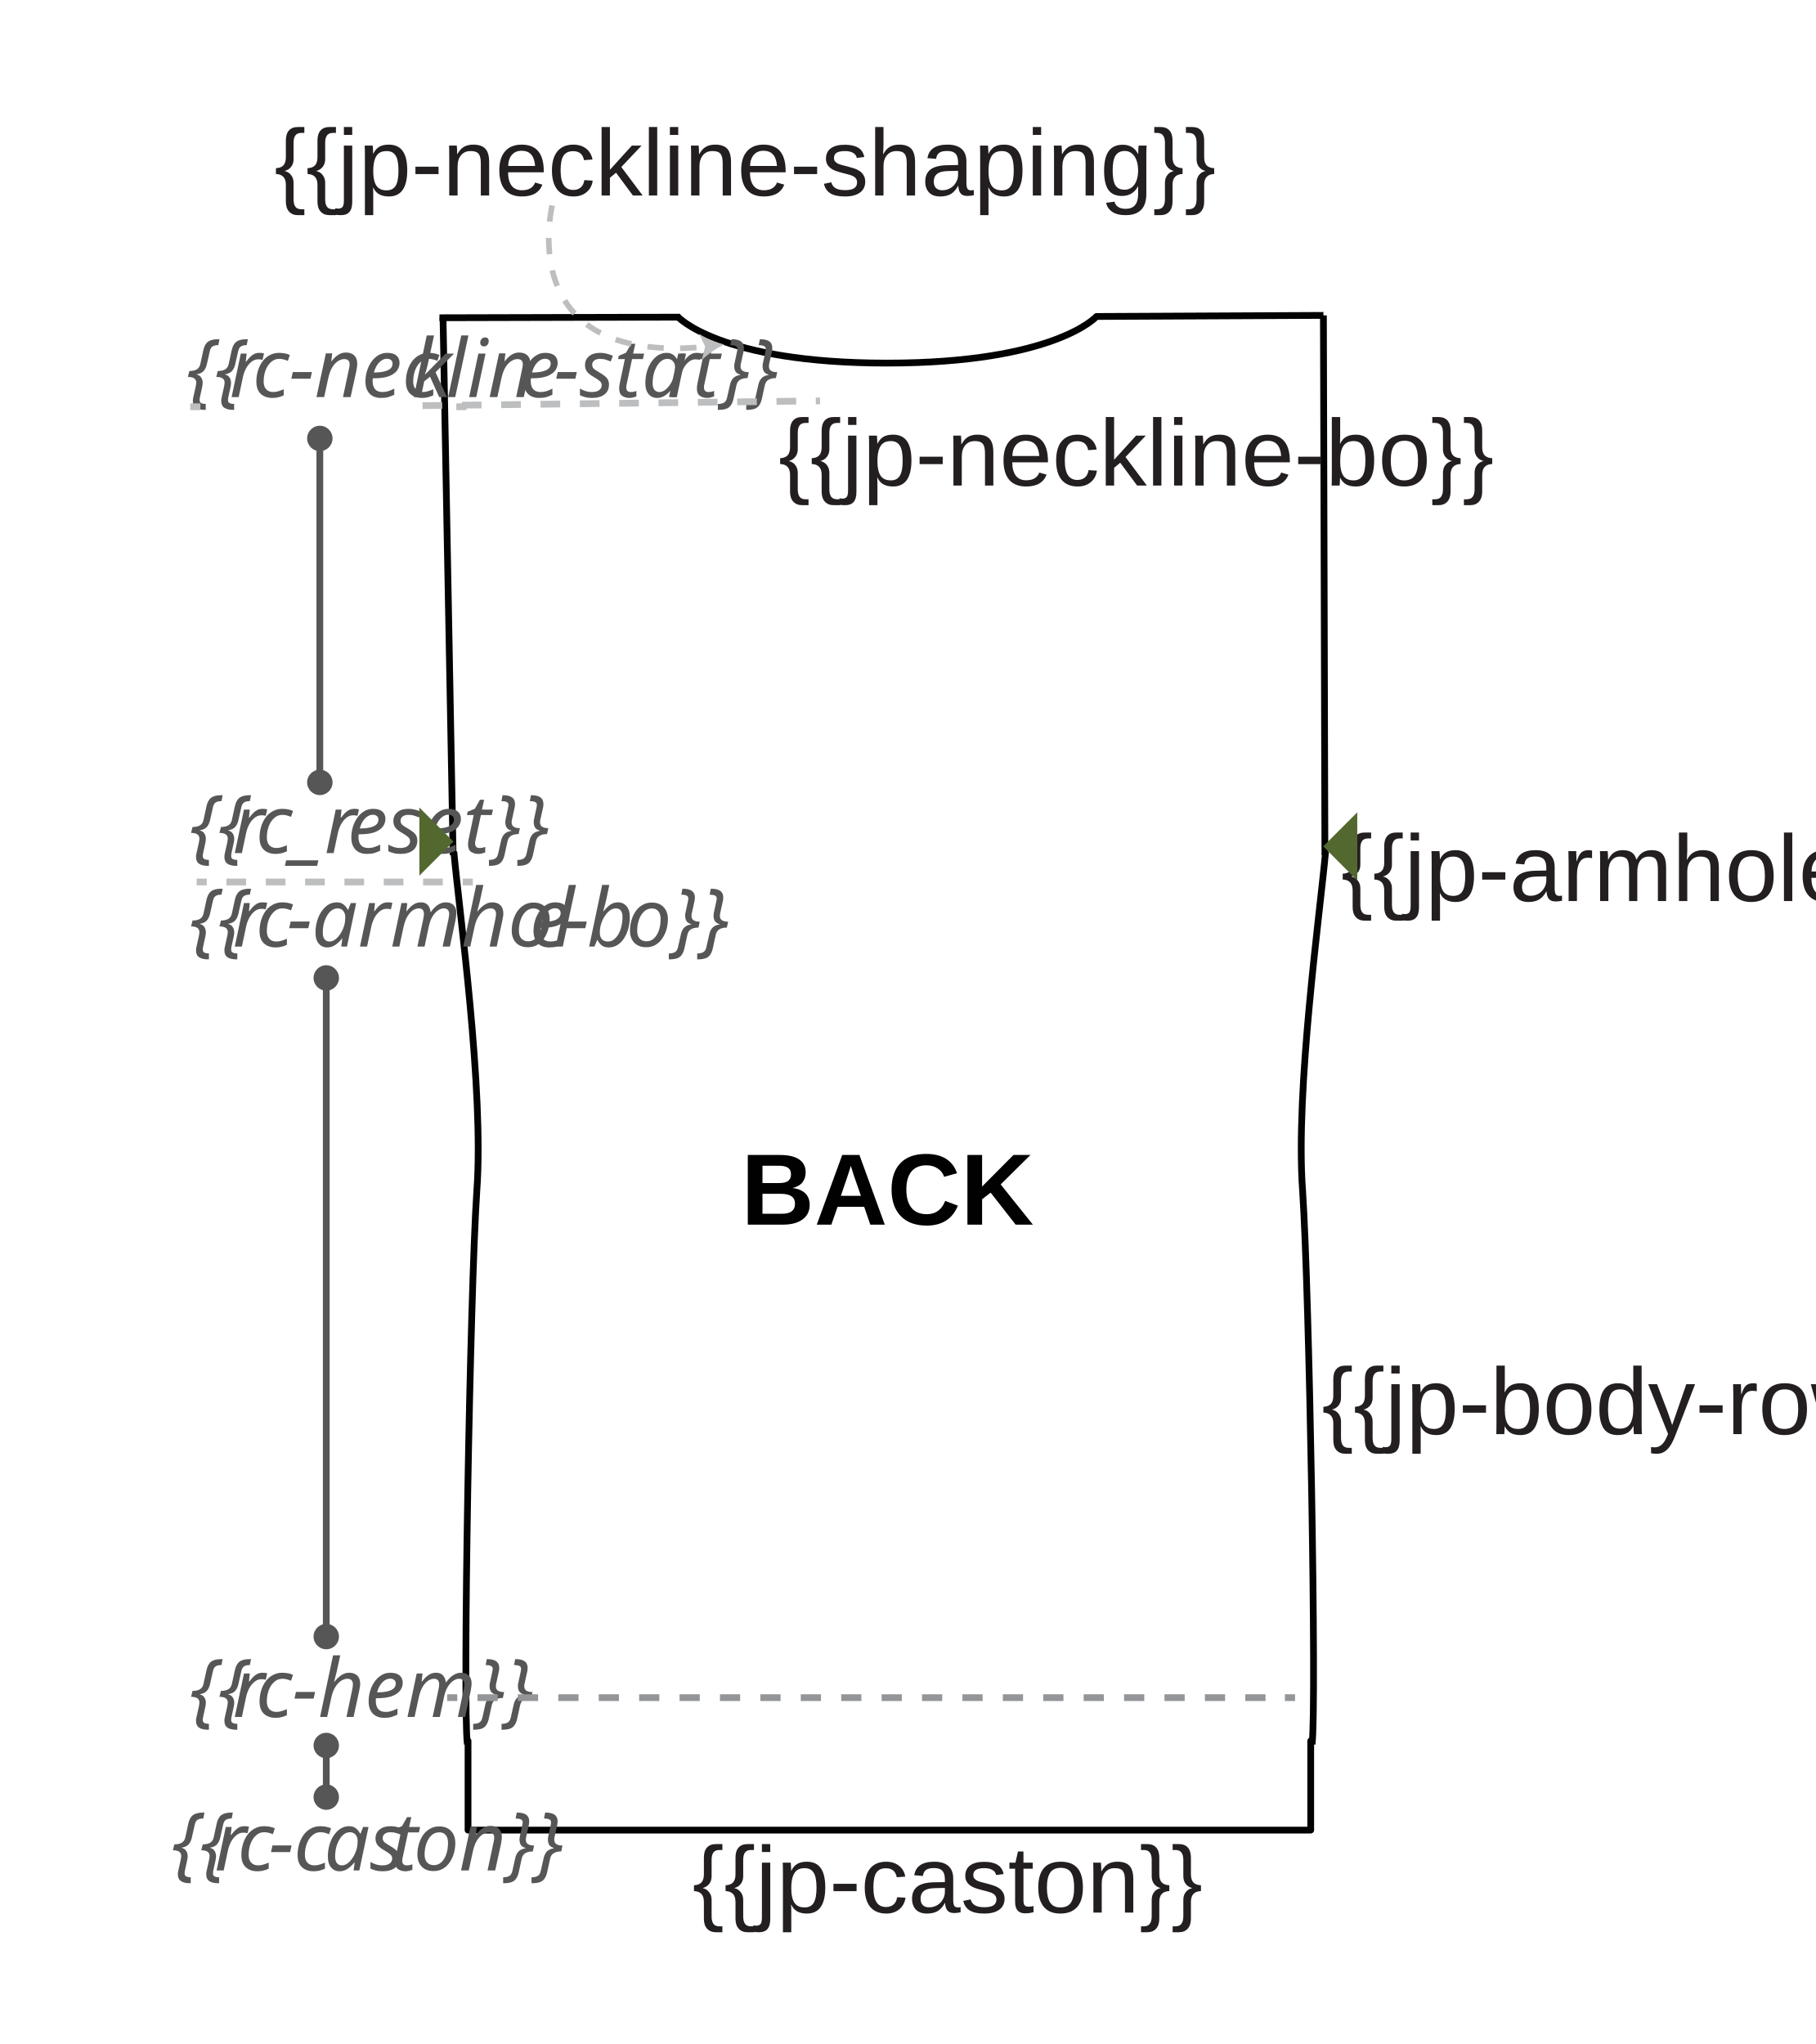
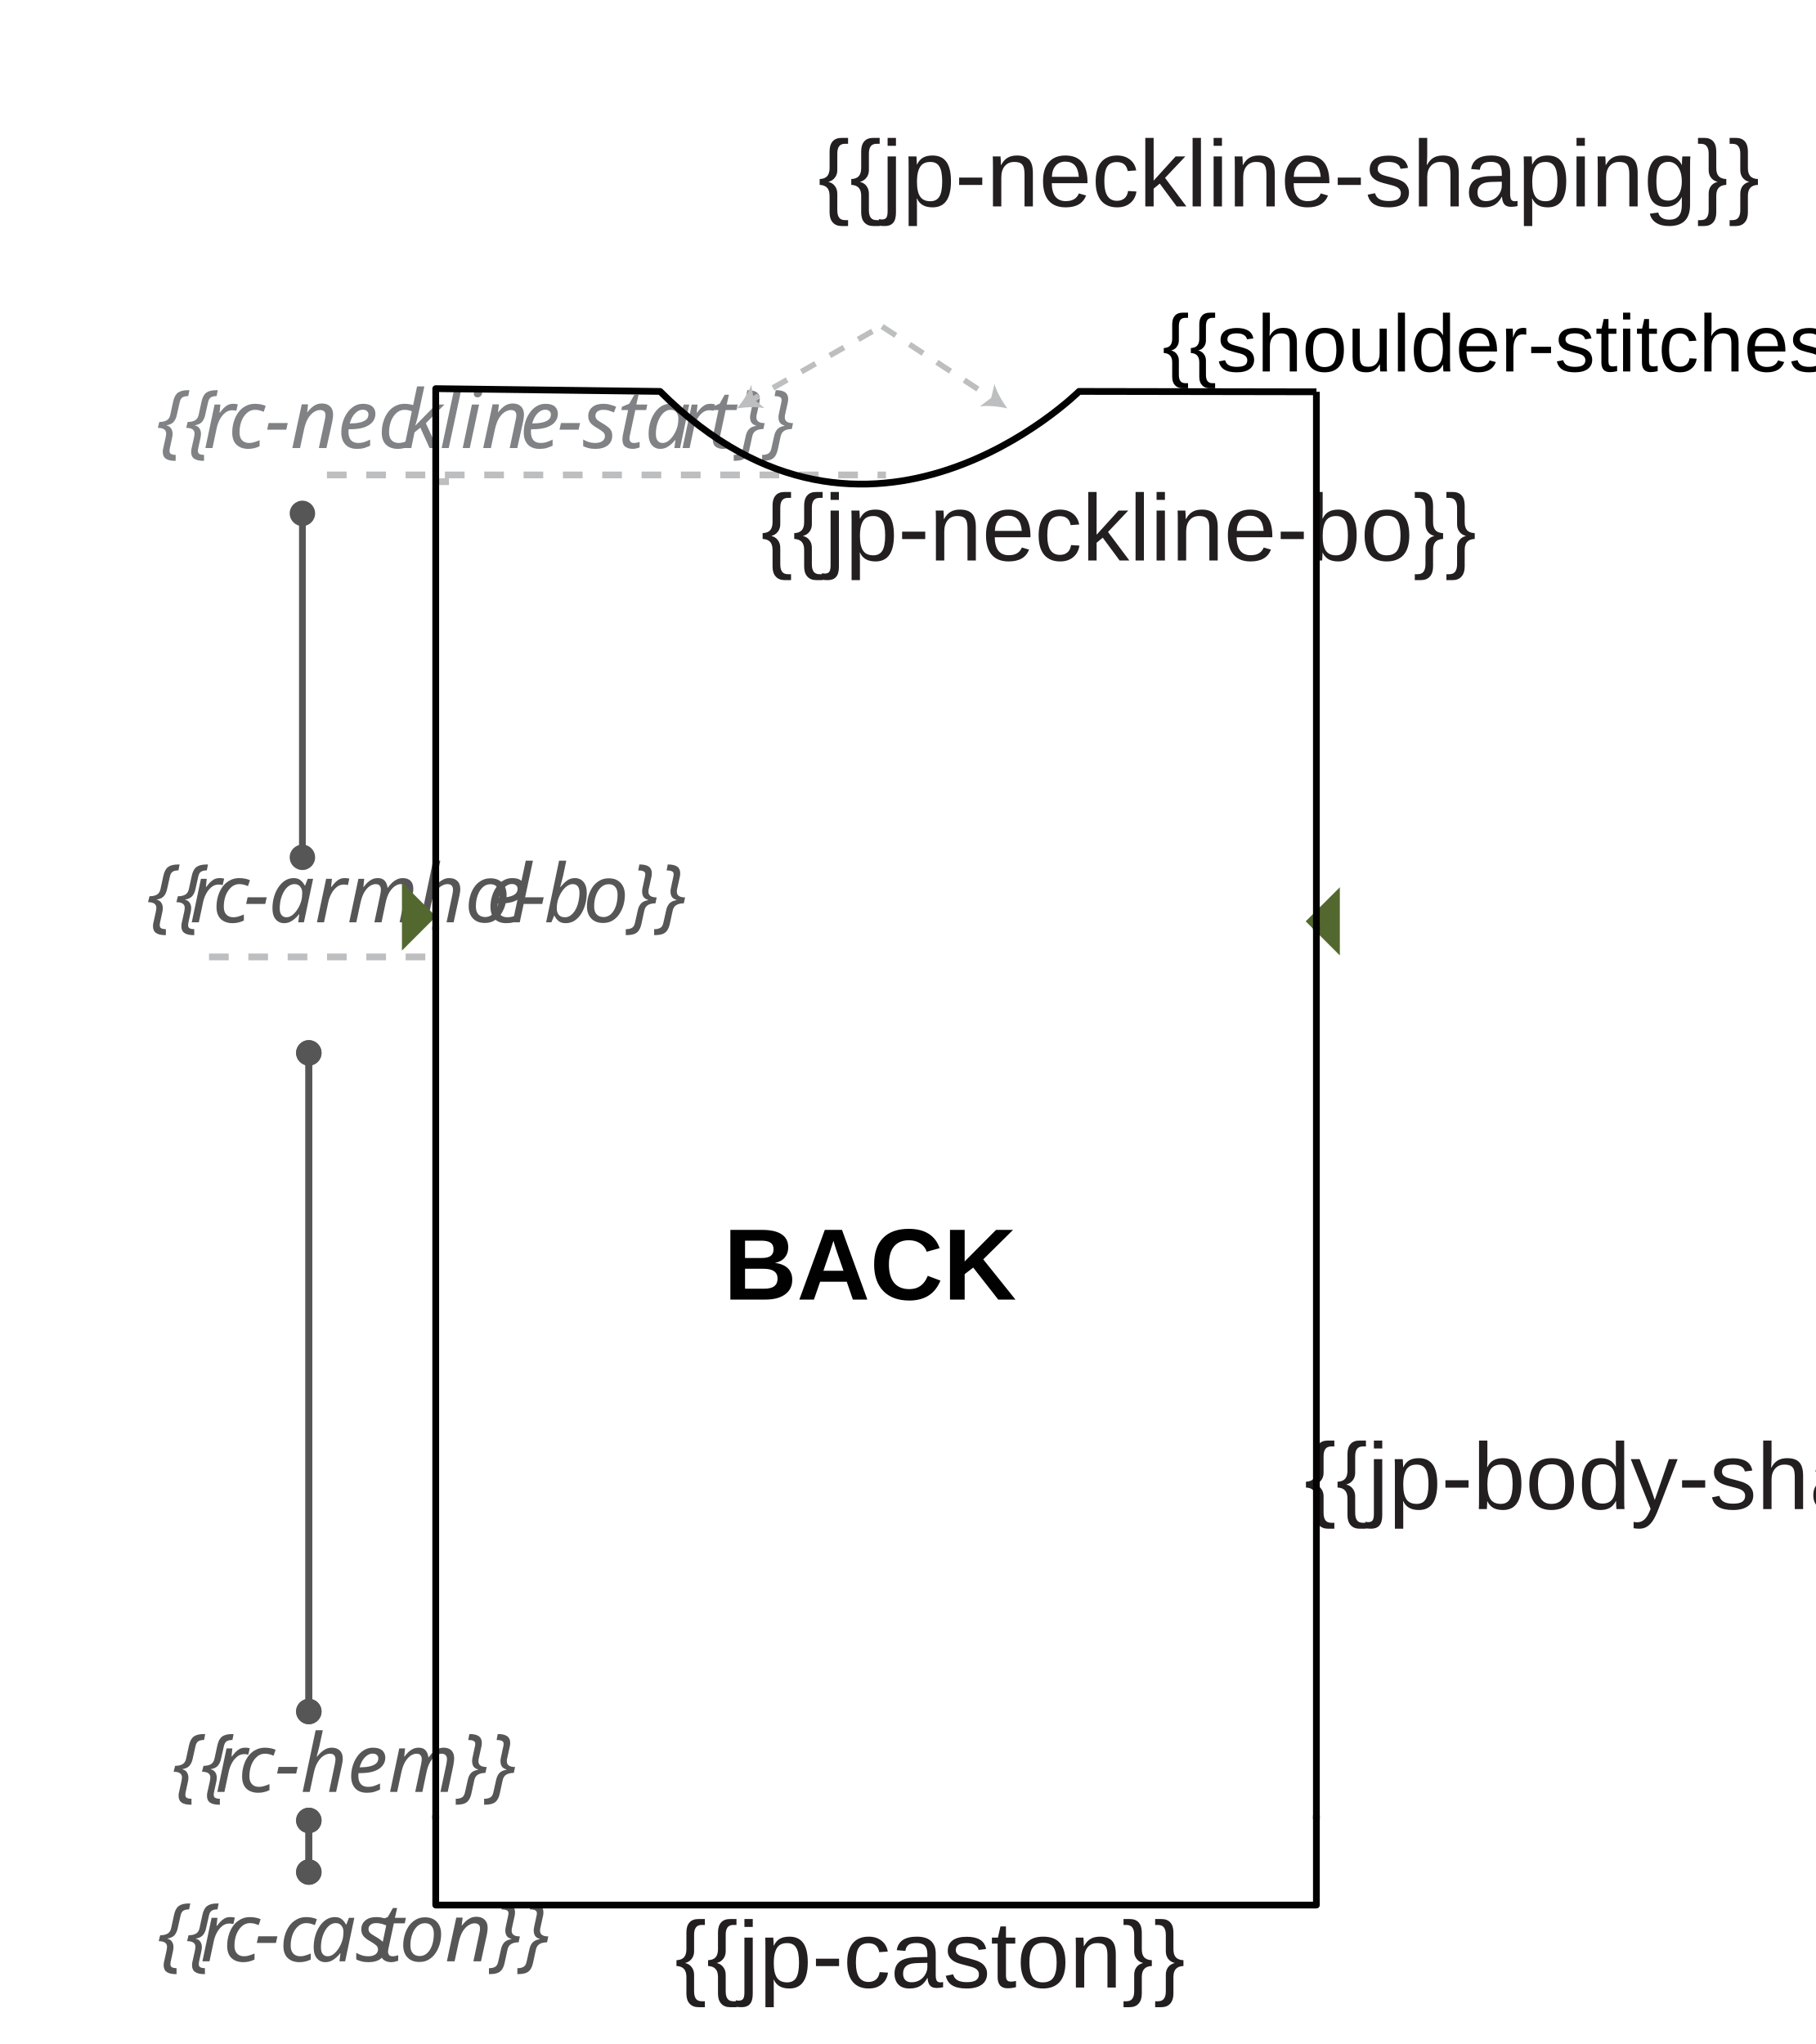
- <svg xmlns="http://www.w3.org/2000/svg" id="full" width="3.73in" height="4.2in" viewBox="0 0 268.64 302.28">
-   <g id="back-body_only">
-     <g id="back">
-       <polyline points="69.26 257.53 69.26 270.73 193.96 270.73 193.96 257.53" fill="none" stroke="#020202" stroke-linecap="round" stroke-linejoin="round" />
-       <path d="M67.16,125.93c.8,8.9,4.5,35.3,3.4,50.2-1,14.9-2.1,76.3-1.4,81.9" fill="none" stroke="#020202" />
-       <path d="M196.16,125.93c-.8,8.9-4.5,35.3-3.4,50.2,1,14.9,2.1,76.3,1.4,81.9" fill="none" stroke="#020202" />
-       <path d="M65.56,46.92l1.49,79.51" fill="none" stroke="#020202" stroke-linejoin="round" />
-       <path d="M195.84,46.57l.22,79.86" fill="none" stroke="#020202" stroke-linejoin="round" />
-       <path d="M100.26,46.73s6.1,6.9,31,6.9,31-6.9,31-6.9l33.58-.16" fill="none" stroke="#020202" stroke-linejoin="round" />
+ <svg xmlns="http://www.w3.org/2000/svg" width="3.73in" height="4.2in" viewBox="0 0 268.64 302.28">
+   <g id="japanee_back">
+     <text transform="translate(112.62 82.84)" fill="#231f20" font-family="ArialMT, Arial" font-size="14">
+       <tspan x="0" y="0">{{jp-neckline-bo}}</tspan>
+     </text>
+     <text transform="translate(193.02 223.22)" fill="#231f20" font-family="ArialMT, Arial" font-size="14">
+       <tspan x="0" y="0">{{jp-body-shaping}}</tspan>
+     </text>
+     <text transform="translate(23.23 66.2)" fill="#808285" font-family="MyriadPro-It, 'Myriad Pro'" font-size="12" font-style="italic">
+       <tspan x="0" y="0">{{</tspan>
+       <tspan x="6.82" y="0" letter-spacing="0em">r</tspan>
+       <tspan x="10.56" y="0">c-nec</tspan>
+       <tspan x="36.24" y="0" letter-spacing="0em">k</tspan>
+       <tspan x="41.8" y="0" letter-spacing="0em">lin</tspan>
+       <tspan x="53.7" y="0" letter-spacing="0em">e</tspan>
+       <tspan x="59.25" y="0">-sta</tspan>
+       <tspan x="77.43" y="0" letter-spacing=".03em">r</tspan>
+       <tspan x="81.56" y="0">t}}</tspan>
+     </text>
+     <text transform="translate(99.87 294.03)" fill="#231f20" font-family="ArialMT, Arial" font-size="14">
+       <tspan x="0" y="0">{{jp-caston}}</tspan>
+     </text>
+     <text transform="translate(121.06 30.44)" fill="#231f20" font-family="ArialMT, Arial" font-size="14">
+       <tspan x="0" y="0">{{jp-neckline-shaping}}</tspan>
+     </text>
+     <g isolation="isolate">
+       <text transform="translate(21.78 136.39)" fill="#565656" font-family="MyriadPro-It, 'Myriad Pro'" font-size="12" font-style="italic" isolation="isolate">
+         <tspan x="0" y="0">{{</tspan>
+       </text>
+       <text transform="translate(28.03 136.39)" fill="#565656" font-family="MyriadPro-It, 'Myriad Pro'" font-size="12" font-style="italic" isolation="isolate">
+         <tspan x="0" y="0">r</tspan>
+       </text>
+       <text transform="translate(31.46 136.39)" fill="#565656" font-family="MyriadPro-It, 'Myriad Pro'" font-size="12" font-style="italic" isolation="isolate">
+         <tspan x="0" y="0">c</tspan>
+       </text>
+       <text transform="translate(36.11 136.39)" fill="#565656" font-family="MyriadPro-It, 'Myriad Pro'" font-size="12" font-style="italic" isolation="isolate" letter-spacing=".02em">
+         <tspan x="0" y="0">-</tspan>
+       </text>
+       <text transform="translate(39.74 136.39)" fill="#565656" font-family="MyriadPro-It, 'Myriad Pro'" font-size="12" font-style="italic" isolation="isolate">
+         <tspan x="0" y="0">armhol</tspan>
+       </text>
+       <text transform="translate(72 136.39)" fill="#565656" font-family="MyriadPro-It, 'Myriad Pro'" font-size="12" font-style="italic" isolation="isolate" letter-spacing="0em">
+         <tspan x="0" y="0">e</tspan>
+       </text>
+       <text transform="translate(77.1 136.39)" fill="#565656" font-family="MyriadPro-It, 'Myriad Pro'" font-size="12" font-style="italic" isolation="isolate">
+         <tspan x="0" y="0">-</tspan>
+       </text>
+       <text transform="translate(80.47 136.39)" fill="#565656" font-family="MyriadPro-It, 'Myriad Pro'" font-size="12" font-style="italic" isolation="isolate">
+         <tspan x="0" y="0">b</tspan>
+       </text>
+       <text transform="translate(86.28 136.39)" fill="#565656" font-family="MyriadPro-It, 'Myriad Pro'" font-size="12" font-style="italic" isolation="isolate">
+         <tspan x="0" y="0">o}}</tspan>
+       </text>
    </g>
-     <line x1="65.03" y1="46.92" x2="100.66" y2="46.83" fill="none" stroke="#020202" stroke-linejoin="round" />
+     <line x1="64.94" y1="71.18" x2="66.44" y2="71.18" fill="none" stroke="#bdbec0" stroke-miterlimit="10" />
+     <line x1="30.93" y1="141.51" x2="64.44" y2="141.51" fill="none" stroke="#bdbec0" stroke-dasharray="2.91 2.91" stroke-miterlimit="10" />
+     <line x1="48.38" y1="70.18" x2="131.11" y2="70.18" fill="none" stroke="#bdbec0" stroke-dasharray="2.91 2.91" stroke-miterlimit="10" />
+     <line x1="129.1" y1="48.92" x2="111.25" y2="59.08" fill="none" stroke="#bdbec0" stroke-dasharray="2.42 2.42" stroke-miterlimit="10" stroke-width=".83" />
+     <path d="M109.06,60.33c.81-.97,1.72-2.34,2.11-3.48l.36,2.08,1.6,1.37c-1.18-.24-2.83-.16-4.07.04Z" fill="#bdbec0" />
+     <line x1="130.53" y1="48.21" x2="146.96" y2="58.95" fill="none" stroke="#bdbec0" stroke-dasharray="2.42 2.42" stroke-miterlimit="10" stroke-width=".83" />
+     <path d="M149.06,60.33c-1.23-.28-2.87-.46-4.06-.29l1.68-1.27.48-2.05c.33,1.16,1.15,2.59,1.9,3.61Z" fill="#bdbec0" />
+     <g isolation="isolate">
+       <text transform="translate(23.36 290.15)" fill="#565656" font-family="MyriadPro-It, 'Myriad Pro'" font-size="12" font-style="italic" isolation="isolate">
+         <tspan x="0" y="0">{{</tspan>
+       </text>
+       <text transform="translate(29.61 290.15)" fill="#565656" font-family="MyriadPro-It, 'Myriad Pro'" font-size="12" font-style="italic" isolation="isolate">
+         <tspan x="0" y="0">r</tspan>
+       </text>
+       <text transform="translate(33.04 290.15)" fill="#565656" font-family="MyriadPro-It, 'Myriad Pro'" font-size="12" font-style="italic" isolation="isolate">
+         <tspan x="0" y="0">c</tspan>
+       </text>
+       <text transform="translate(37.69 290.15)" fill="#565656" font-family="MyriadPro-It, 'Myriad Pro'" font-size="12" font-style="italic" isolation="isolate" letter-spacing=".03em">
+         <tspan x="0" y="0">-</tspan>
+       </text>
+       <text transform="translate(41.36 290.15)" fill="#565656" font-family="MyriadPro-It, 'Myriad Pro'" font-size="12" font-style="italic" isolation="isolate" letter-spacing="-.02em">
+         <tspan x="0" y="0">c</tspan>
+       </text>
+       <text transform="translate(45.84 290.15)" fill="#565656" font-family="MyriadPro-It, 'Myriad Pro'" font-size="12" font-style="italic" isolation="isolate">
+         <tspan x="0" y="0">as</tspan>
+       </text>
+       <text transform="translate(55.69 290.15)" fill="#565656" font-family="MyriadPro-It, 'Myriad Pro'" font-size="12" font-style="italic" isolation="isolate">
+         <tspan x="0" y="0">t</tspan>
+       </text>
+       <text transform="translate(59.09 290.15)" fill="#565656" font-family="MyriadPro-It, 'Myriad Pro'" font-size="12" font-style="italic" isolation="isolate">
+         <tspan x="0" y="0">on}}</tspan>
+       </text>
+     </g>
+     <line x1="44.75" y1="75.78" x2="44.75" y2="126.86" fill="none" stroke="#565656" />
+     <circle cx="44.75" cy="75.87" r="1.88" fill="#565656" />
+     <path d="M42.87,126.77c0,1.04.84,1.88,1.88,1.88s1.88-.84,1.88-1.88-.84-1.88-1.88-1.88-1.88.84-1.88,1.88Z" fill="#565656" />
+     <line x1="45.7" y1="155.62" x2="45.7" y2="253.27" fill="none" stroke="#565656" />
+     <circle cx="45.7" cy="155.71" r="1.88" fill="#565656" />
+     <circle cx="45.7" cy="253.18" r="1.88" fill="#565656" />
+     <line x1="45.7" y1="155.62" x2="45.7" y2="253.27" fill="none" stroke="#565656" />
+     <circle cx="45.7" cy="155.71" r="1.88" fill="#565656" />
+     <circle cx="45.7" cy="253.18" r="1.88" fill="#565656" />
+     <line x1="45.7" y1="269.2" x2="45.7" y2="277.04" fill="none" stroke="#565656" />
+     <path d="M43.82,269.3c0-1.04.84-1.88,1.88-1.88s1.88.84,1.88,1.88-.84,1.88-1.88,1.88-1.88-.84-1.88-1.88Z" fill="#565656" />
+     <circle cx="45.7" cy="276.94" r="1.88" fill="#565656" />
+     <line x1="45.7" y1="269.2" x2="45.7" y2="277.04" fill="none" stroke="#565656" />
+     <path d="M43.82,269.3c0-1.04.84-1.88,1.88-1.88s1.88.84,1.88,1.88-.84,1.88-1.88,1.88-1.88-.84-1.88-1.88Z" fill="#565656" />
+     <circle cx="45.7" cy="276.94" r="1.88" fill="#565656" />
+     <g isolation="isolate">
+       <text transform="translate(25.57 265.08)" fill="#565656" font-family="MyriadPro-It, 'Myriad Pro'" font-size="12" font-style="italic" isolation="isolate">
+         <tspan x="0" y="0">{{</tspan>
+       </text>
+       <text transform="translate(31.82 265.08)" fill="#565656" font-family="MyriadPro-It, 'Myriad Pro'" font-size="12" font-style="italic" isolation="isolate">
+         <tspan x="0" y="0">r</tspan>
+       </text>
+       <text transform="translate(35.25 265.08)" fill="#565656" font-family="MyriadPro-It, 'Myriad Pro'" font-size="12" font-style="italic" isolation="isolate">
+         <tspan x="0" y="0">c-hem}}</tspan>
+       </text>
+     </g>
+     <g id="NECK_WIDTH_STS" isolation="isolate">
+       <g isolation="isolate">
+         <g isolation="isolate">
+           <g isolation="isolate">
+             <g isolation="isolate">
+               <g isolation="isolate">
+                 <g isolation="isolate">
+                   <g isolation="isolate">
+                     <text transform="translate(172.01 54.87)" fill="#010101" font-family="ArialMT, Arial" font-size="12" isolation="isolate">
+                       <tspan x="0" y="0">{{shoulder-stitches}}sts</tspan>
+                     </text>
+                   </g>
+                 </g>
+               </g>
+             </g>
+           </g>
+         </g>
+       </g>
+     </g>
+     <g id="targets">
+       <circle id="jp-shoulder" cx="200.77" cy="62.62" r="4.28" fill="none" />
+       <circle id="jp-cast-on" cx="81.02" cy="293.59" r="4.28" fill="none" />
+       <circle id="jp-side-shaping" cx="207.9" cy="214.22" r="4.28" fill="none" />
+       <circle id="jp-armhole" cx="210.27" cy="138.18" r="4.28" fill="none" />
+       <circle id="jp-armhole-shaping" cx="210.27" cy="113.94" r="4.28" fill="none" />
+       <circle id="jp-neckline" cx="89.85" cy="22.82" r="4.28" fill="none" />
+       <circle id="jp-neck-center" cx="142.61" cy="78.3" r="4.28" fill="none" />
+       <circle id="jp-rows-neckine" cx="51.54" cy="69.74" r="4.28" fill="none" />
+       <circle id="jp-rows-reset" cx="51.54" cy="133.9" r="4.28" fill="none" />
+       <circle id="jp-rows-armhole-start" cx="51.54" cy="146.73" r="4.28" fill="none" />
+       <circle id="jp-rows-hem" cx="51.54" cy="262.69" r="4.28" fill="none" />
+       <circle id="jp-rows-cast-on" cx="52.01" cy="282.66" r="4.28" fill="none" />
+     </g>
+     <g id="underarm_markers">
+       <polygon points="59.48 130.49 64.52 135.53 59.48 140.57 59.48 130.49" fill="#53682f" />
+       <polygon points="198.27 141.29 193.22 136.24 198.27 131.2 198.27 141.29" fill="#53682f" />
+     </g>
+   </g>
+   <g id="bodies">
+     <g id="straight_back">
+       <polyline points="64.48 268.62 64.48 281.82 194.8 281.82 194.8 268.62" fill="none" stroke="#020202" stroke-linecap="round" stroke-linejoin="round" />
+       <path d="M64.48,137.02v132.1" fill="none" stroke="#020202" />
+       <path d="M194.8,137.02v132.1" fill="none" stroke="#020202" />
+       <path d="M64.48,137.52V57.41l33.2.41c30.92,30.87,62,0,62,0l35.13.06" fill="none" stroke="#020202" stroke-linejoin="round" />
+       <path d="M194.8,57.88v79.64" fill="none" stroke="#020202" stroke-linejoin="round" />
+     </g>
    <g isolation="isolate">
      <g isolation="isolate">
        <g isolation="isolate">
          <g isolation="isolate">
            <g isolation="isolate">
              <g isolation="isolate">
                <g isolation="isolate">
-                   <text transform="translate(109.66 181.13)" fill="#010101" font-family="Arial-BoldMT, Arial" font-size="15" font-weight="700" isolation="isolate">
+                   <text transform="translate(107.08 192.22)" fill="#010101" font-family="Arial-BoldMT, Arial" font-size="15" font-weight="700" isolation="isolate">
                    <tspan x="0" y="0">BACK</tspan>
                  </text>
                </g>
              </g>
            </g>
          </g>
        </g>
      </g>
    </g>
  </g>
-   <g id="back_japanese-notation-layer">
-     <g id="japanese-overlay">
-       <circle id="jp-shoulder" cx="192.59" cy="51.06" r="4.28" fill="none" />
-       <circle id="jp-cast-on" cx="72.84" cy="282.03" r="4.28" fill="none" />
-       <circle id="jp-side-shaping" cx="199.72" cy="202.66" r="4.28" fill="none" />
-       <circle id="jp-armhole" cx="202.09" cy="126.62" r="4.28" fill="none" />
-       <circle id="jp-armhole-shaping" cx="202.09" cy="102.38" r="4.28" fill="none" />
-       <circle id="jp-neckline" cx="81.67" cy="11.26" r="4.28" fill="none" />
-       <circle id="jp-neck-center" cx="134.43" cy="66.74" r="4.28" fill="none" />
-       <circle id="jp-rows-neckine" cx="43.36" cy="58.18" r="4.28" fill="none" />
-       <circle id="jp-rows-reset" cx="43.36" cy="122.34" r="4.28" fill="none" />
-       <circle id="jp-rows-armhole-start" cx="43.36" cy="135.17" r="4.28" fill="none" />
-       <circle id="jp-rows-hem" cx="43.36" cy="251.13" r="4.28" fill="none" />
-       <circle id="jp-rows-cast-on" cx="43.83" cy="271.1" r="4.28" fill="none" />
-     </g>
-     <text transform="translate(102.46 282.94)" fill="#231f20" font-family="ArialMT, Arial" font-size="14">
-       <tspan x="0" y="0">{{jp-caston}}</tspan>
-     </text>
-     <g isolation="isolate">
-       <text transform="translate(25.46 276.7)" fill="#565656" font-family="MyriadPro-It, 'Myriad Pro'" font-size="12" font-style="italic" isolation="isolate">
-         <tspan x="0" y="0">{{</tspan>
-       </text>
-       <text transform="translate(31.71 276.7)" fill="#565656" font-family="MyriadPro-It, 'Myriad Pro'" font-size="12" font-style="italic" isolation="isolate">
-         <tspan x="0" y="0">r</tspan>
-       </text>
-       <text transform="translate(35.14 276.7)" fill="#565656" font-family="MyriadPro-It, 'Myriad Pro'" font-size="12" font-style="italic" isolation="isolate">
-         <tspan x="0" y="0">c</tspan>
-       </text>
-       <text transform="translate(39.79 276.7)" fill="#565656" font-family="MyriadPro-It, 'Myriad Pro'" font-size="12" font-style="italic" isolation="isolate" letter-spacing=".03em">
-         <tspan x="0" y="0">-</tspan>
-       </text>
-       <text transform="translate(43.46 276.7)" fill="#565656" font-family="MyriadPro-It, 'Myriad Pro'" font-size="12" font-style="italic" isolation="isolate" letter-spacing="-.02em">
-         <tspan x="0" y="0">c</tspan>
-       </text>
-       <text transform="translate(47.94 276.7)" fill="#565656" font-family="MyriadPro-It, 'Myriad Pro'" font-size="12" font-style="italic" isolation="isolate">
-         <tspan x="0" y="0">as</tspan>
-       </text>
-       <text transform="translate(57.79 276.7)" fill="#565656" font-family="MyriadPro-It, 'Myriad Pro'" font-size="12" font-style="italic" isolation="isolate">
-         <tspan x="0" y="0">t</tspan>
-       </text>
-       <text transform="translate(61.19 276.7)" fill="#565656" font-family="MyriadPro-It, 'Myriad Pro'" font-size="12" font-style="italic" isolation="isolate">
-         <tspan x="0" y="0">on}}</tspan>
-       </text>
-     </g>
-     <g isolation="isolate">
-       <text transform="translate(28.15 253.99)" fill="#565656" font-family="MyriadPro-It, 'Myriad Pro'" font-size="12" font-style="italic" isolation="isolate">
-         <tspan x="0" y="0">{{</tspan>
-       </text>
-       <text transform="translate(34.4 253.99)" fill="#565656" font-family="MyriadPro-It, 'Myriad Pro'" font-size="12" font-style="italic" isolation="isolate">
-         <tspan x="0" y="0">r</tspan>
-       </text>
-       <text transform="translate(37.83 253.99)" fill="#565656" font-family="MyriadPro-It, 'Myriad Pro'" font-size="12" font-style="italic" isolation="isolate">
-         <tspan x="0" y="0">c-hem}}</tspan>
-       </text>
-     </g>
-     <g isolation="isolate">
-       <text transform="translate(27.68 58.66)" fill="#565656" font-family="MyriadPro-It, 'Myriad Pro'" font-size="12" font-style="italic" isolation="isolate">
-         <tspan x="0" y="0">{{</tspan>
-       </text>
-       <text transform="translate(33.93 58.66)" fill="#565656" font-family="MyriadPro-It, 'Myriad Pro'" font-size="12" font-style="italic" isolation="isolate">
-         <tspan x="0" y="0">r</tspan>
-       </text>
-       <text transform="translate(37.36 58.66)" fill="#565656" font-family="MyriadPro-It, 'Myriad Pro'" font-size="12" font-style="italic" isolation="isolate">
-         <tspan x="0" y="0">c-nec</tspan>
-       </text>
-       <text transform="translate(60.9 58.66)" fill="#565656" font-family="MyriadPro-It, 'Myriad Pro'" font-size="12" font-style="italic" isolation="isolate">
-         <tspan x="0" y="0">k</tspan>
-       </text>
-       <text transform="translate(65.99 58.66)" fill="#565656" font-family="MyriadPro-It, 'Myriad Pro'" font-size="12" font-style="italic" isolation="isolate">
-         <tspan x="0" y="0">lin</tspan>
-       </text>
-       <text transform="translate(76.9 58.66)" fill="#565656" font-family="MyriadPro-It, 'Myriad Pro'" font-size="12" font-style="italic" isolation="isolate" letter-spacing="0em">
-         <tspan x="0" y="0">e</tspan>
-       </text>
-       <text transform="translate(82 58.66)" fill="#565656" font-family="MyriadPro-It, 'Myriad Pro'" font-size="12" font-style="italic" isolation="isolate">
-         <tspan x="0" y="0">-sta</tspan>
-       </text>
-       <text transform="translate(98.66 58.66)" fill="#565656" font-family="MyriadPro-It, 'Myriad Pro'" font-size="12" font-style="italic" isolation="isolate" letter-spacing=".03em">
-         <tspan x="0" y="0">r</tspan>
-       </text>
-       <text transform="translate(102.44 58.66)" fill="#565656" font-family="MyriadPro-It, 'Myriad Pro'" font-size="12" font-style="italic" isolation="isolate">
-         <tspan x="0" y="0">t}}</tspan>
-       </text>
-     </g>
-     <g isolation="isolate">
-       <text transform="translate(28.15 139.98)" fill="#565656" font-family="MyriadPro-It, 'Myriad Pro'" font-size="12" font-style="italic" isolation="isolate">
-         <tspan x="0" y="0">{{</tspan>
-       </text>
-       <text transform="translate(34.4 139.98)" fill="#565656" font-family="MyriadPro-It, 'Myriad Pro'" font-size="12" font-style="italic" isolation="isolate">
-         <tspan x="0" y="0">r</tspan>
-       </text>
-       <text transform="translate(37.83 139.98)" fill="#565656" font-family="MyriadPro-It, 'Myriad Pro'" font-size="12" font-style="italic" isolation="isolate">
-         <tspan x="0" y="0">c</tspan>
-       </text>
-       <text transform="translate(42.48 139.98)" fill="#565656" font-family="MyriadPro-It, 'Myriad Pro'" font-size="12" font-style="italic" isolation="isolate" letter-spacing=".02em">
-         <tspan x="0" y="0">-</tspan>
-       </text>
-       <text transform="translate(46.11 139.98)" fill="#565656" font-family="MyriadPro-It, 'Myriad Pro'" font-size="12" font-style="italic" isolation="isolate">
-         <tspan x="0" y="0">armhol</tspan>
-       </text>
-       <text transform="translate(78.37 139.98)" fill="#565656" font-family="MyriadPro-It, 'Myriad Pro'" font-size="12" font-style="italic" isolation="isolate" letter-spacing="0em">
-         <tspan x="0" y="0">e</tspan>
-       </text>
-       <text transform="translate(83.47 139.98)" fill="#565656" font-family="MyriadPro-It, 'Myriad Pro'" font-size="12" font-style="italic" isolation="isolate">
-         <tspan x="0" y="0">-</tspan>
-       </text>
-       <text transform="translate(86.84 139.98)" fill="#565656" font-family="MyriadPro-It, 'Myriad Pro'" font-size="12" font-style="italic" isolation="isolate">
-         <tspan x="0" y="0">b</tspan>
-       </text>
-       <text transform="translate(92.65 139.98)" fill="#565656" font-family="MyriadPro-It, 'Myriad Pro'" font-size="12" font-style="italic" isolation="isolate">
-         <tspan x="0" y="0">o}}</tspan>
-       </text>
-     </g>
-     <g isolation="isolate">
-       <text transform="translate(28.15 126.14)" fill="#565656" font-family="MyriadPro-It, 'Myriad Pro'" font-size="12" font-style="italic" isolation="isolate">
-         <tspan x="0" y="0">{{</tspan>
-       </text>
-       <text transform="translate(34.4 126.14)" fill="#565656" font-family="MyriadPro-It, 'Myriad Pro'" font-size="12" font-style="italic" isolation="isolate">
-         <tspan x="0" y="0">r</tspan>
-       </text>
-       <text transform="translate(37.83 126.14)" fill="#565656" font-family="MyriadPro-It, 'Myriad Pro'" font-size="12" font-style="italic" isolation="isolate">
-         <tspan x="0" y="0">c_</tspan>
-       </text>
-       <text transform="translate(47.98 126.14)" fill="#565656" font-family="MyriadPro-It, 'Myriad Pro'" font-size="12" font-style="italic" isolation="isolate">
-         <tspan x="0" y="0">r</tspan>
-       </text>
-       <text transform="translate(51.41 126.14)" fill="#565656" font-family="MyriadPro-It, 'Myriad Pro'" font-size="12" font-style="italic" isolation="isolate">
-         <tspan x="0" y="0">eset}}</tspan>
-       </text>
-     </g>
-     <text transform="translate(40.6 28.83)" fill="#231f20" font-family="ArialMT, Arial" font-size="14">
-       <tspan x="0" y="0">{{jp-neckline-shaping}}</tspan>
-     </text>
-     <line x1="66.17" y1="251.13" x2="67.67" y2="251.13" fill="none" stroke="#939598" stroke-miterlimit="10" />
-     <line x1="70.66" y1="251.13" x2="188.64" y2="251.13" fill="none" stroke="#939598" stroke-dasharray="2.99 2.99" stroke-miterlimit="10" />
-     <line x1="190.14" y1="251.13" x2="191.64" y2="251.13" fill="none" stroke="#939598" stroke-miterlimit="10" />
-     <line x1="29.1" y1="130.42" x2="30.6" y2="130.42" fill="none" stroke="#bdbec0" stroke-miterlimit="10" />
-     <line x1="33.51" y1="130.42" x2="67.02" y2="130.42" fill="none" stroke="#bdbec0" stroke-dasharray="2.91 2.91" stroke-miterlimit="10" />
-     <line x1="68.47" y1="130.42" x2="69.97" y2="130.42" fill="none" stroke="#bdbec0" stroke-miterlimit="10" />
-     <line x1="28.15" y1="60.09" x2="29.65" y2="60.09" fill="none" stroke="#bdbec0" stroke-miterlimit="10" />
-     <line x1="62.53" y1="59.93" x2="121.35" y2="59.22" fill="none" stroke="#bdbec0" stroke-dasharray="2.91 2.91" stroke-miterlimit="10" />
-     <line x1="67.52" y1="60.09" x2="69.02" y2="60.09" fill="none" stroke="#bdbec0" stroke-miterlimit="10" />
-     <line x1="47.33" y1="64.69" x2="47.33" y2="115.77" fill="none" stroke="#565656" />
-     <circle cx="47.33" cy="64.78" r="1.88" fill="#565656" />
-     <path d="M45.45,115.68c0,1.04.84,1.88,1.88,1.88s1.88-.84,1.88-1.88-.84-1.88-1.88-1.88-1.88.84-1.88,1.88Z" fill="#565656" />
-     <line x1="48.28" y1="144.53" x2="48.28" y2="242.19" fill="none" stroke="#565656" />
-     <circle cx="48.28" cy="144.62" r="1.88" fill="#565656" />
-     <circle cx="48.28" cy="242.09" r="1.88" fill="#565656" />
-     <line x1="48.28" y1="258.11" x2="48.28" y2="265.95" fill="none" stroke="#565656" />
-     <path d="M46.4,258.21c0-1.04.84-1.88,1.88-1.88s1.88.84,1.88,1.88-.84,1.88-1.88,1.88-1.88-.84-1.88-1.88Z" fill="#565656" />
-     <circle cx="48.28" cy="265.85" r="1.88" fill="#565656" />
-     <text transform="translate(198.46 133.24)" fill="#231f20" font-family="ArialMT, Arial" font-size="14">
-       <tspan x="0" y="0">{{jp-armhole-bo}}</tspan>
-     </text>
-     <text transform="translate(195.6 212.13)" fill="#231f20" font-family="ArialMT, Arial" font-size="14">
-       <tspan x="0" y="0">{{jp-body-rows}}</tspan>
-     </text>
-     <text transform="translate(115.21 71.75)" fill="#231f20" font-family="ArialMT, Arial" font-size="14">
-       <tspan x="0" y="0">{{jp-neckline-bo}}</tspan>
-     </text>
-     <path d="M81.7,30.3c-1.53,7.57-.94,23.33,22.97,20.88" fill="none" stroke="#bdbec0" stroke-dasharray="2.42 2.42" stroke-miterlimit="10" stroke-width=".83" />
-     <path d="M107.17,50.87c-1.13.56-2.51,1.46-3.33,2.34l.51-2.04-.92-1.89c.99.69,2.52,1.29,3.75,1.6Z" fill="#bdbec0" />
-   </g>
-   <g id="NECK_WIDTH_STS-2" isolation="isolate">
-     <g isolation="isolate">
-       <g isolation="isolate">
-         <g isolation="isolate">
-           <g isolation="isolate">
-             <g isolation="isolate">
-               <g isolation="isolate">
-                 <g isolation="isolate">
-                   <text transform="translate(163.66 43.29)" fill="#010101" font-family="ArialMT, Arial" font-size="12" isolation="isolate">
-                     <tspan x="0" y="0" />
-                   </text>
-                 </g>
-               </g>
-             </g>
-           </g>
-         </g>
-       </g>
-     </g>
-   </g>
-   <g id="markers">
-     <polygon points="62.06 119.4 67.1 124.44 62.06 129.48 62.06 119.4" fill="#53682f" />
-     <polygon points="200.85 130.2 195.81 125.15 200.85 120.11 200.85 130.2" fill="#53682f" />
-   </g>
</svg>
